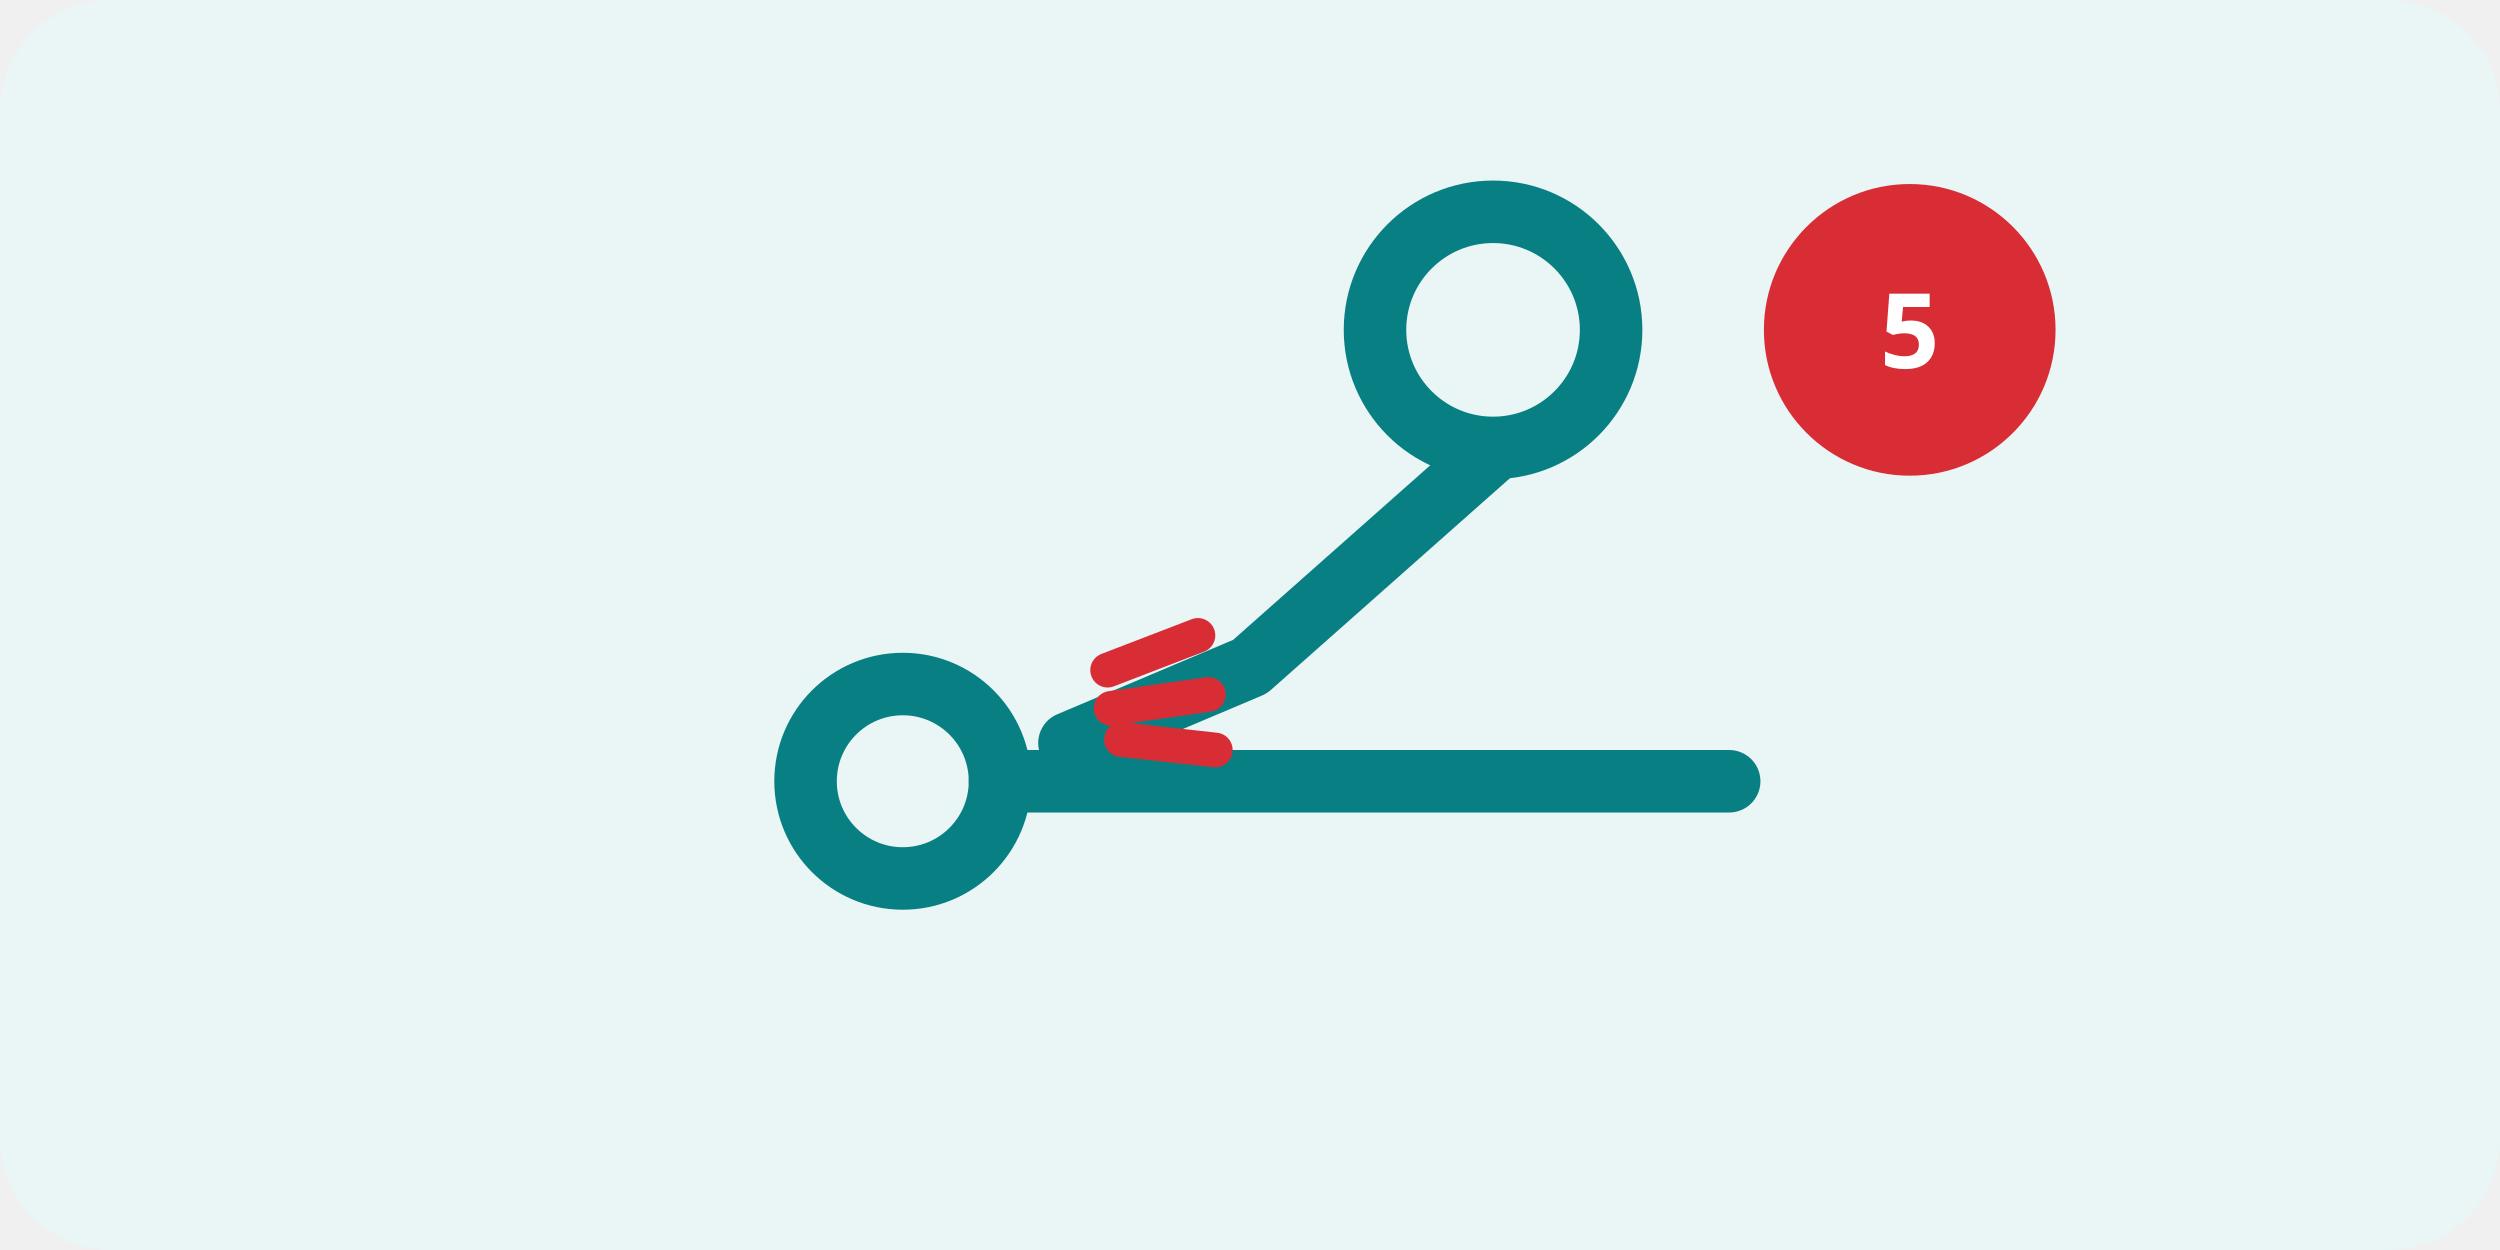
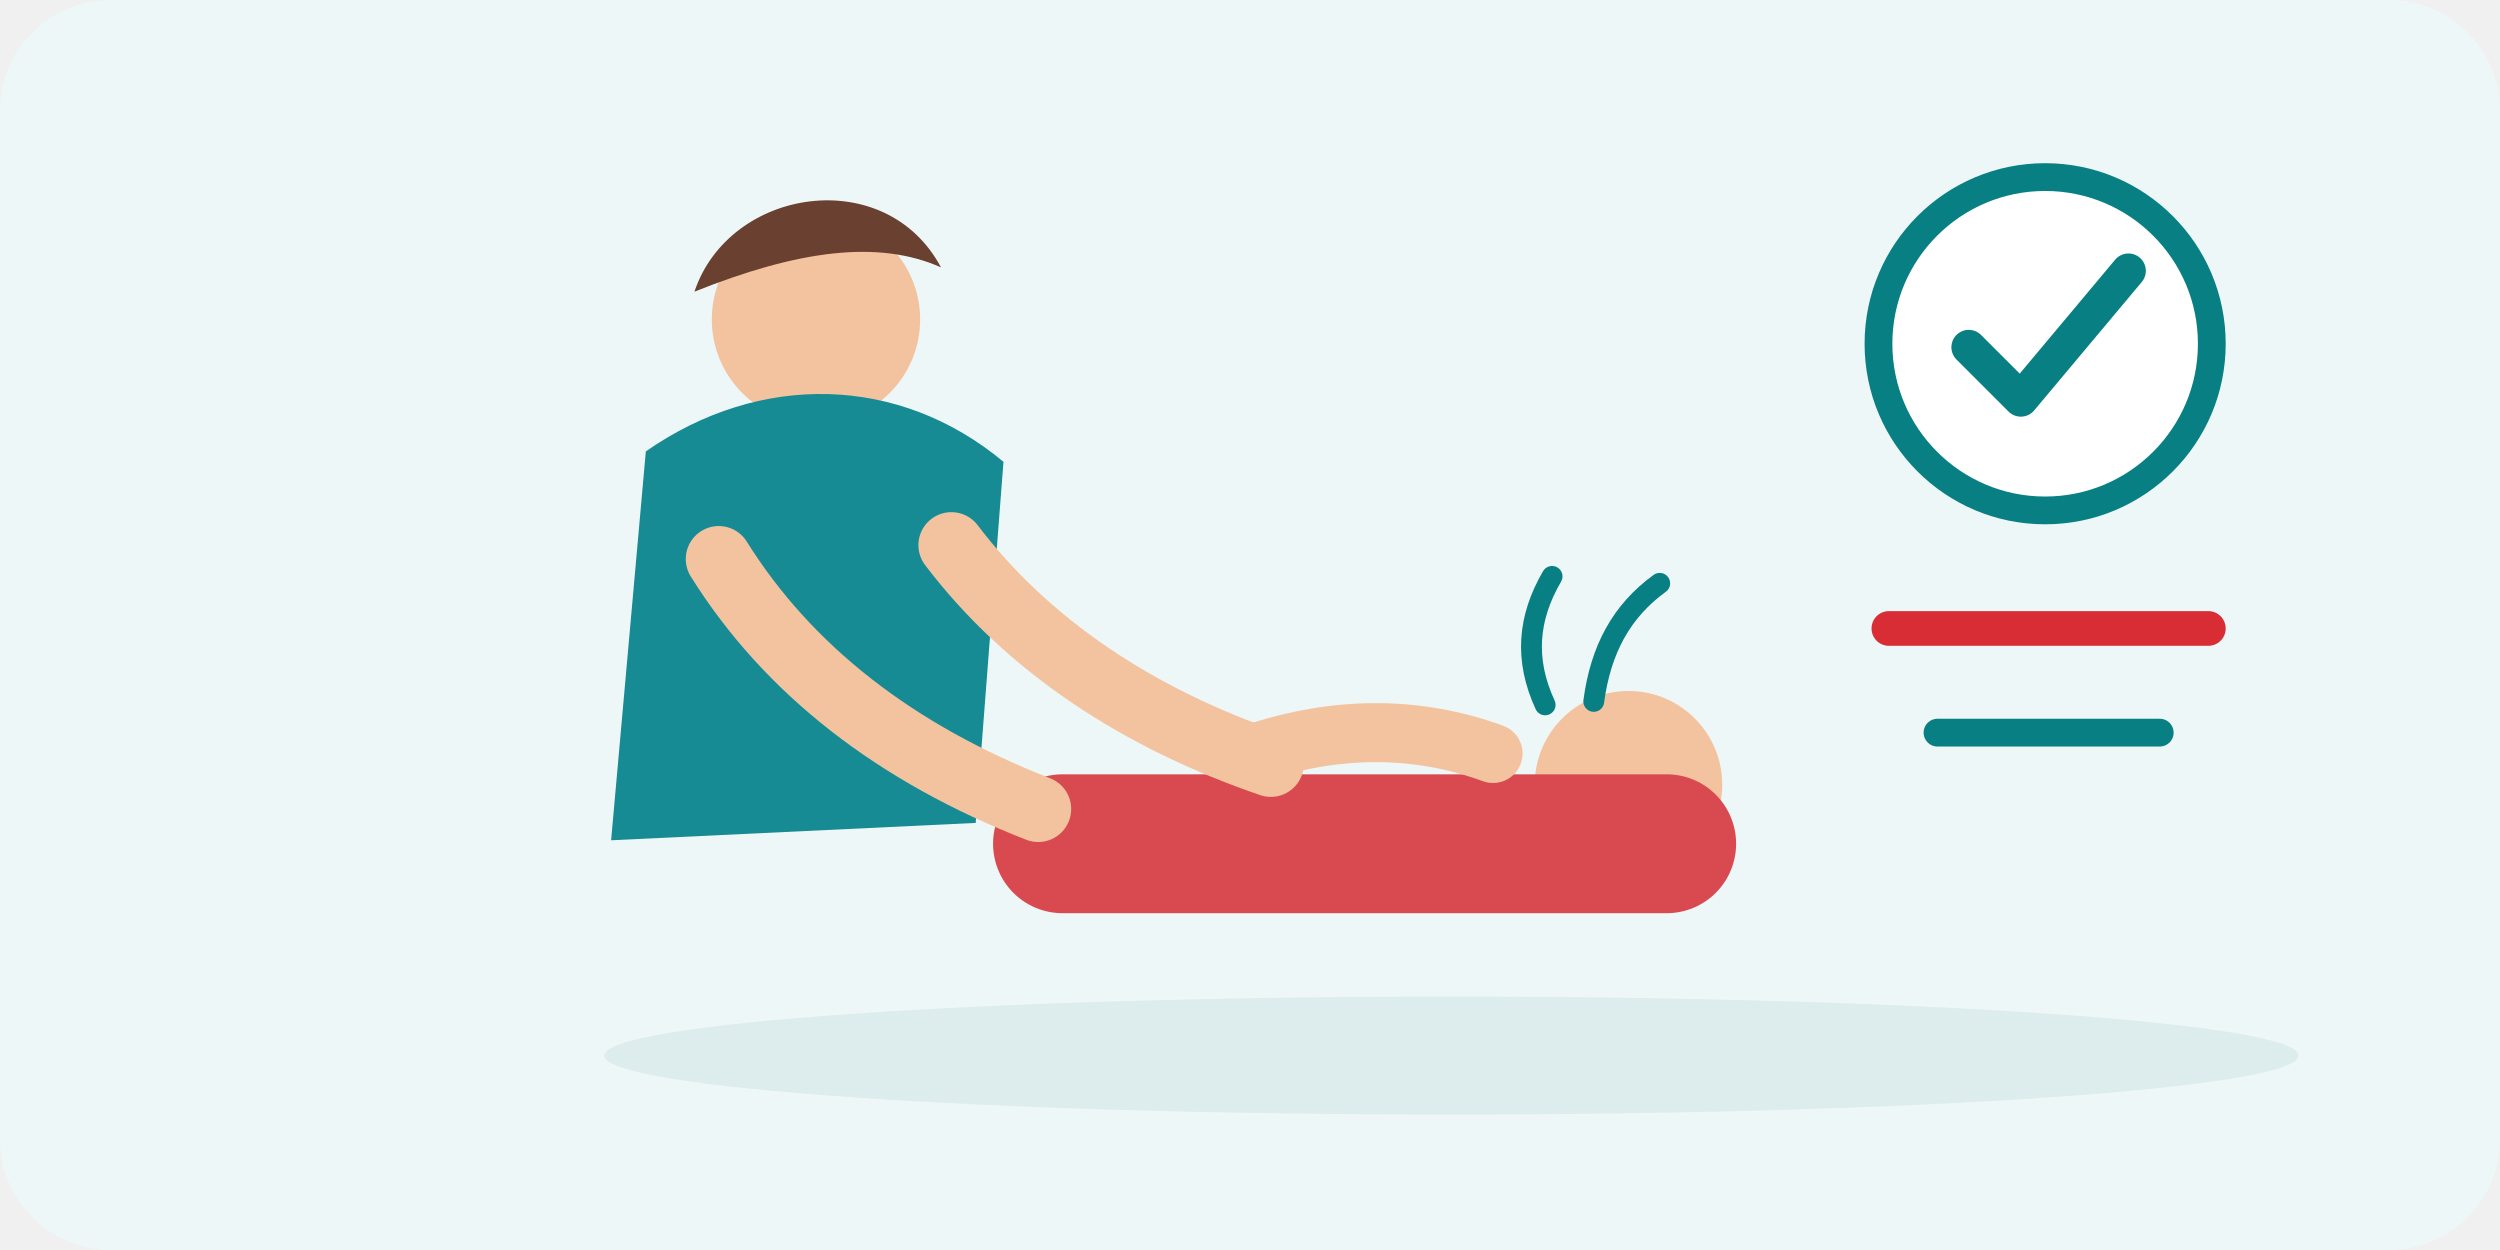
<svg xmlns="http://www.w3.org/2000/svg" viewBox="0 0 720 360">
-   <rect width="720" height="360" rx="32" fill="#EAF5F5" />
-   <g fill="none" stroke="#087F83" stroke-width="18" stroke-linecap="round" stroke-linejoin="round">
-     <circle cx="260" cy="225" r="28" />
-     <path d="M288 225h210" />
-     <circle cx="430" cy="95" r="34" />
-     <path d="M430 130l-70 62-52 22" />
-   </g>
-   <g stroke="#D92D36" stroke-width="10" stroke-linecap="round">
-     <path d="M345 183l-26 10M348 200l-28 4M350 216l-27-3" />
-   </g>
-   <circle cx="550" cy="95" r="42" fill="#D92D36" />
-   <text x="550" y="106" text-anchor="middle" font-family="sans-serif" font-size="30" font-weight="800" fill="white">5</text>
+   <rect width="720" height="360" rx="32" fill="#EEF7F7" />
+   <ellipse cx="418" cy="304" rx="244" ry="17" fill="#DDECEC" />
+   <circle cx="469" cy="226" r="27" fill="#F3C39F" />
+   <path d="M306 243h174" stroke="#D94A50" stroke-width="40" stroke-linecap="round" />
+   <circle cx="235" cy="92" r="30" fill="#F3C39F" />
+   <path d="M200 84c10-30 55-37 71-7-18-8-41-5-71 7z" fill="#6A4031" />
+   <path d="M186 130c33-23 73-22 103 3l-8 104-105 5z" fill="#168B94" />
+   <path d="M207 161c20 32 51 56 92 72" fill="none" stroke="#F3C39F" stroke-width="19" stroke-linecap="round" />
+   <path d="M274 157c22 29 54 50 92 63" fill="none" stroke="#F3C39F" stroke-width="19" stroke-linecap="round" />
+   <path d="M361 217c24-8 47-8 69 0" fill="none" stroke="#F3C39F" stroke-width="17" stroke-linecap="round" />
+   <path d="M445 203c-6-13-5-25 2-37M459 202c2-15 8-26 19-34" fill="none" stroke="#087F83" stroke-width="6" stroke-linecap="round" />
+   <circle cx="589" cy="99" r="48" fill="#FFFFFF" stroke="#087F83" stroke-width="8" />
+   <path d="M567 100l15 15 31-37" fill="none" stroke="#087F83" stroke-width="10" stroke-linecap="round" stroke-linejoin="round" />
+   <path d="M544 181h92" stroke="#D92D36" stroke-width="10" stroke-linecap="round" />
+   <path d="M558 211h64" stroke="#087F83" stroke-width="8" stroke-linecap="round" />
</svg>
